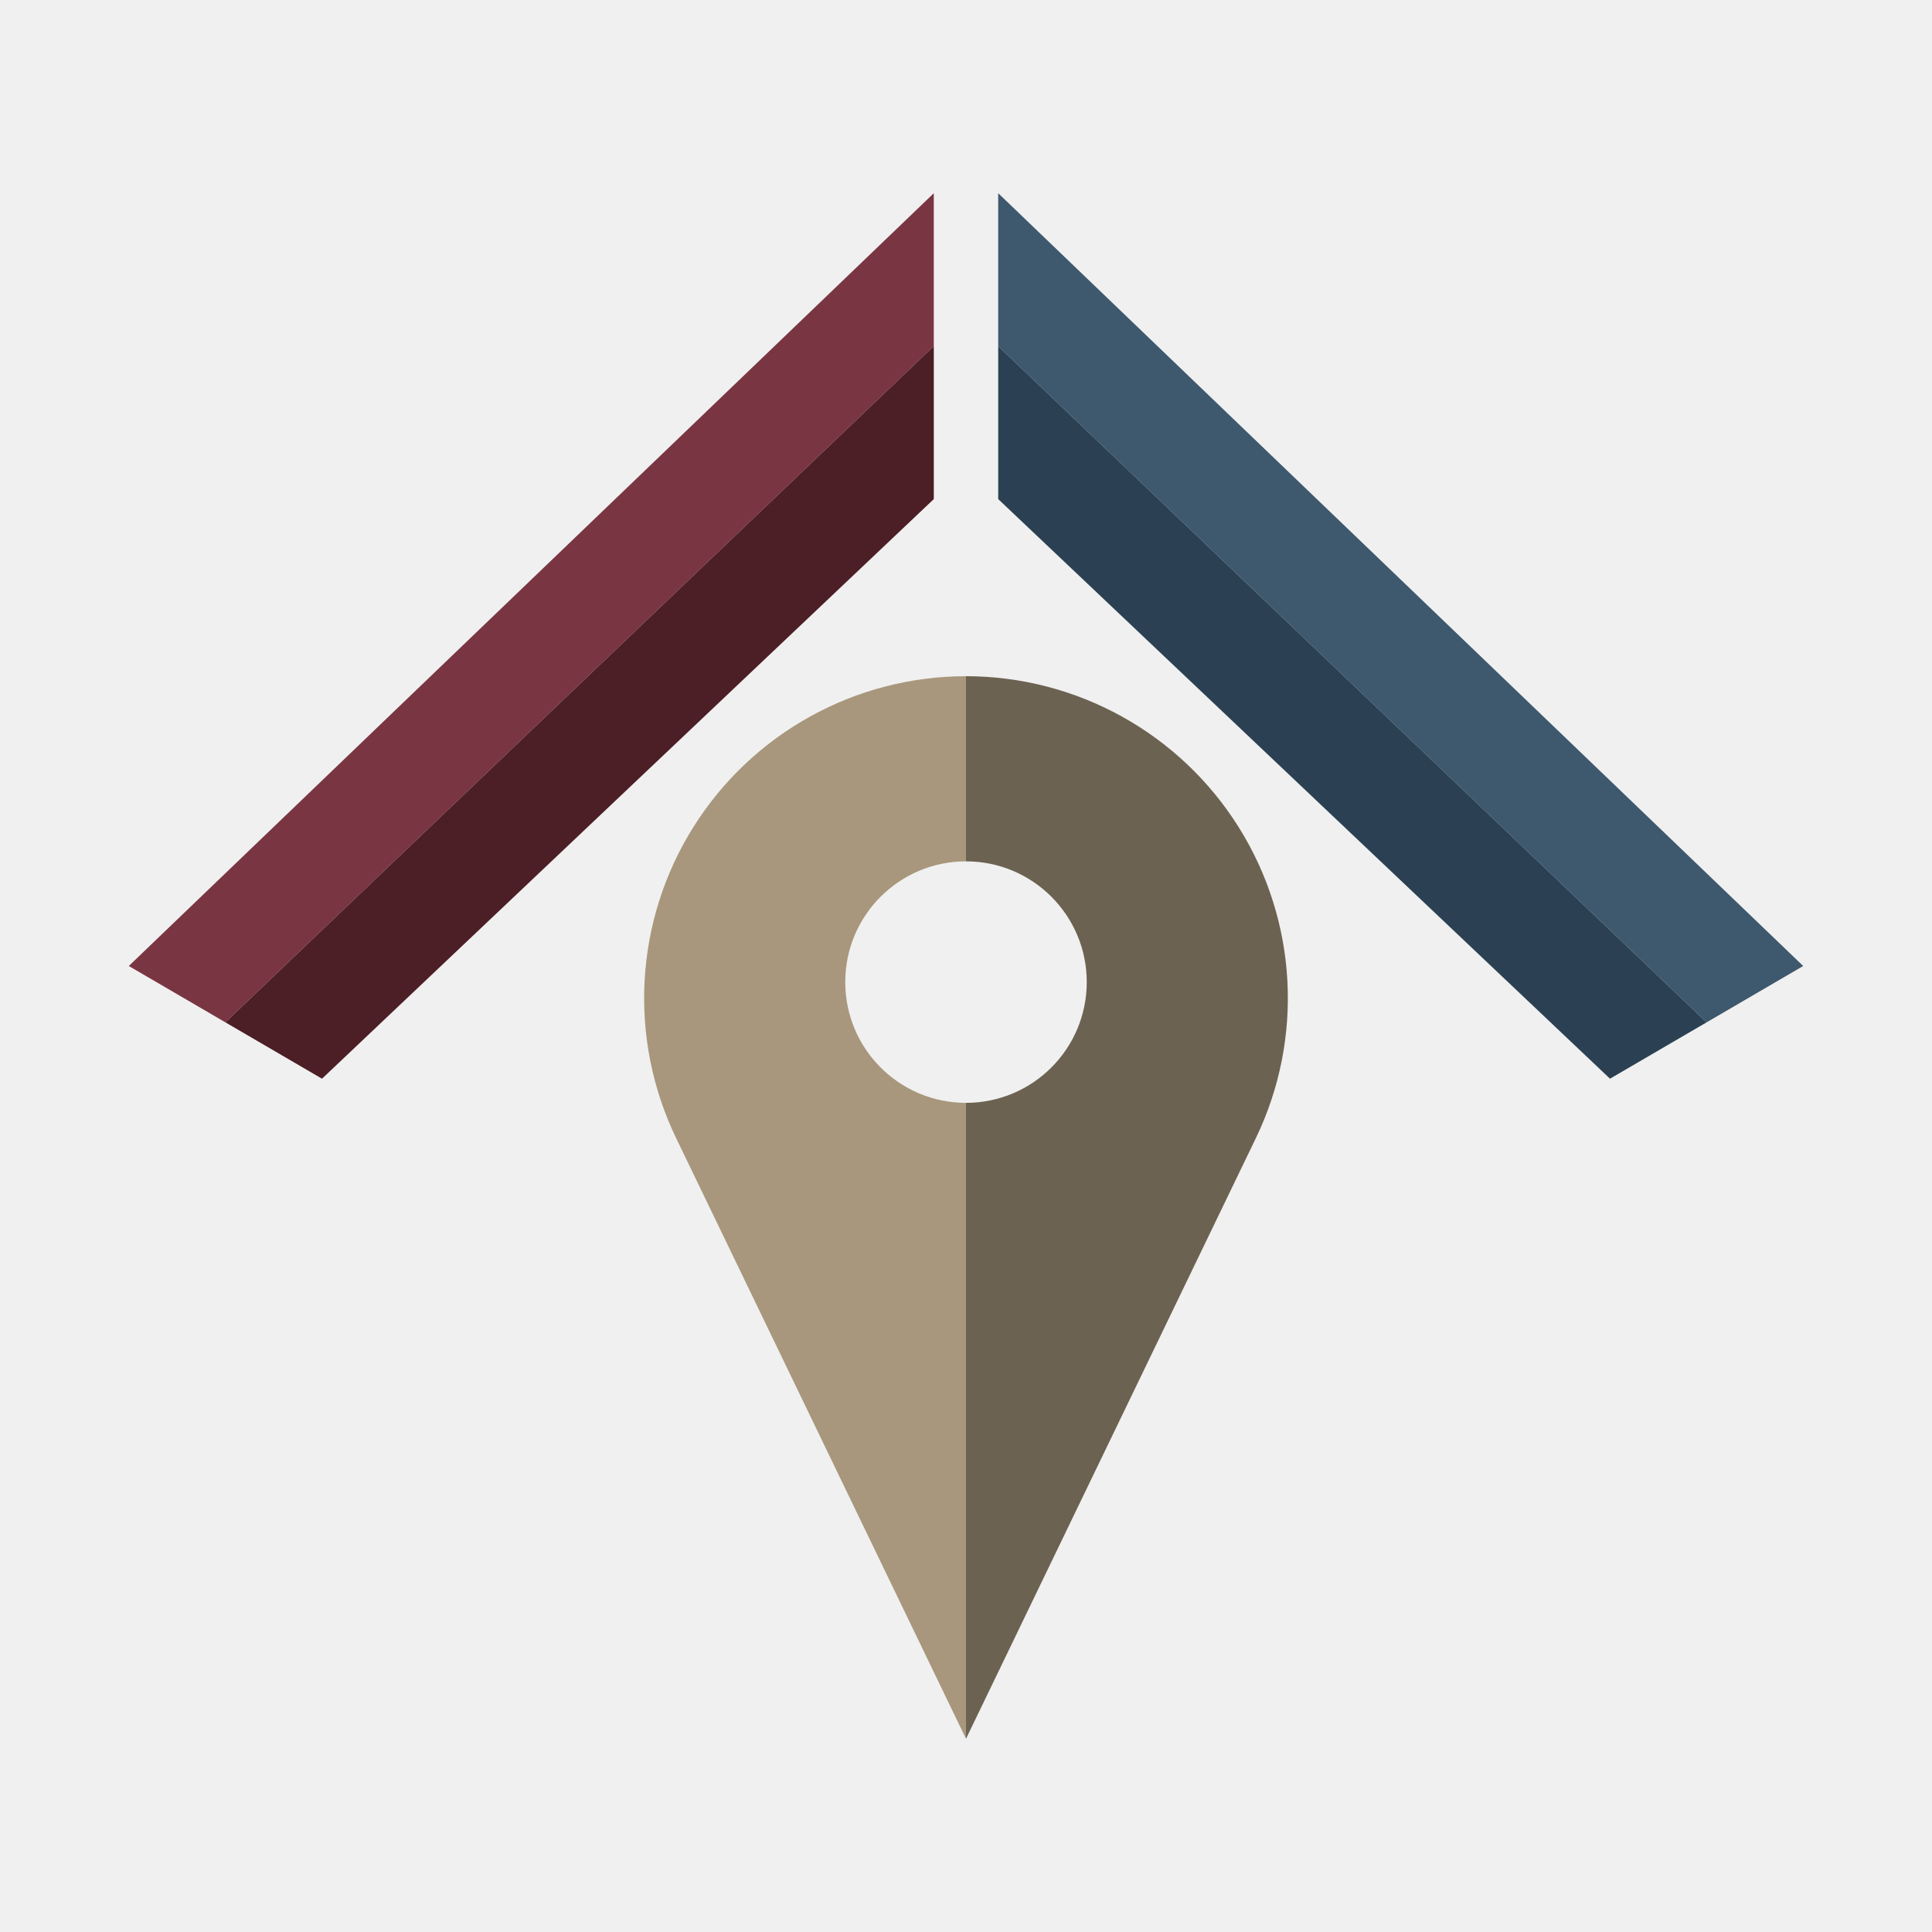
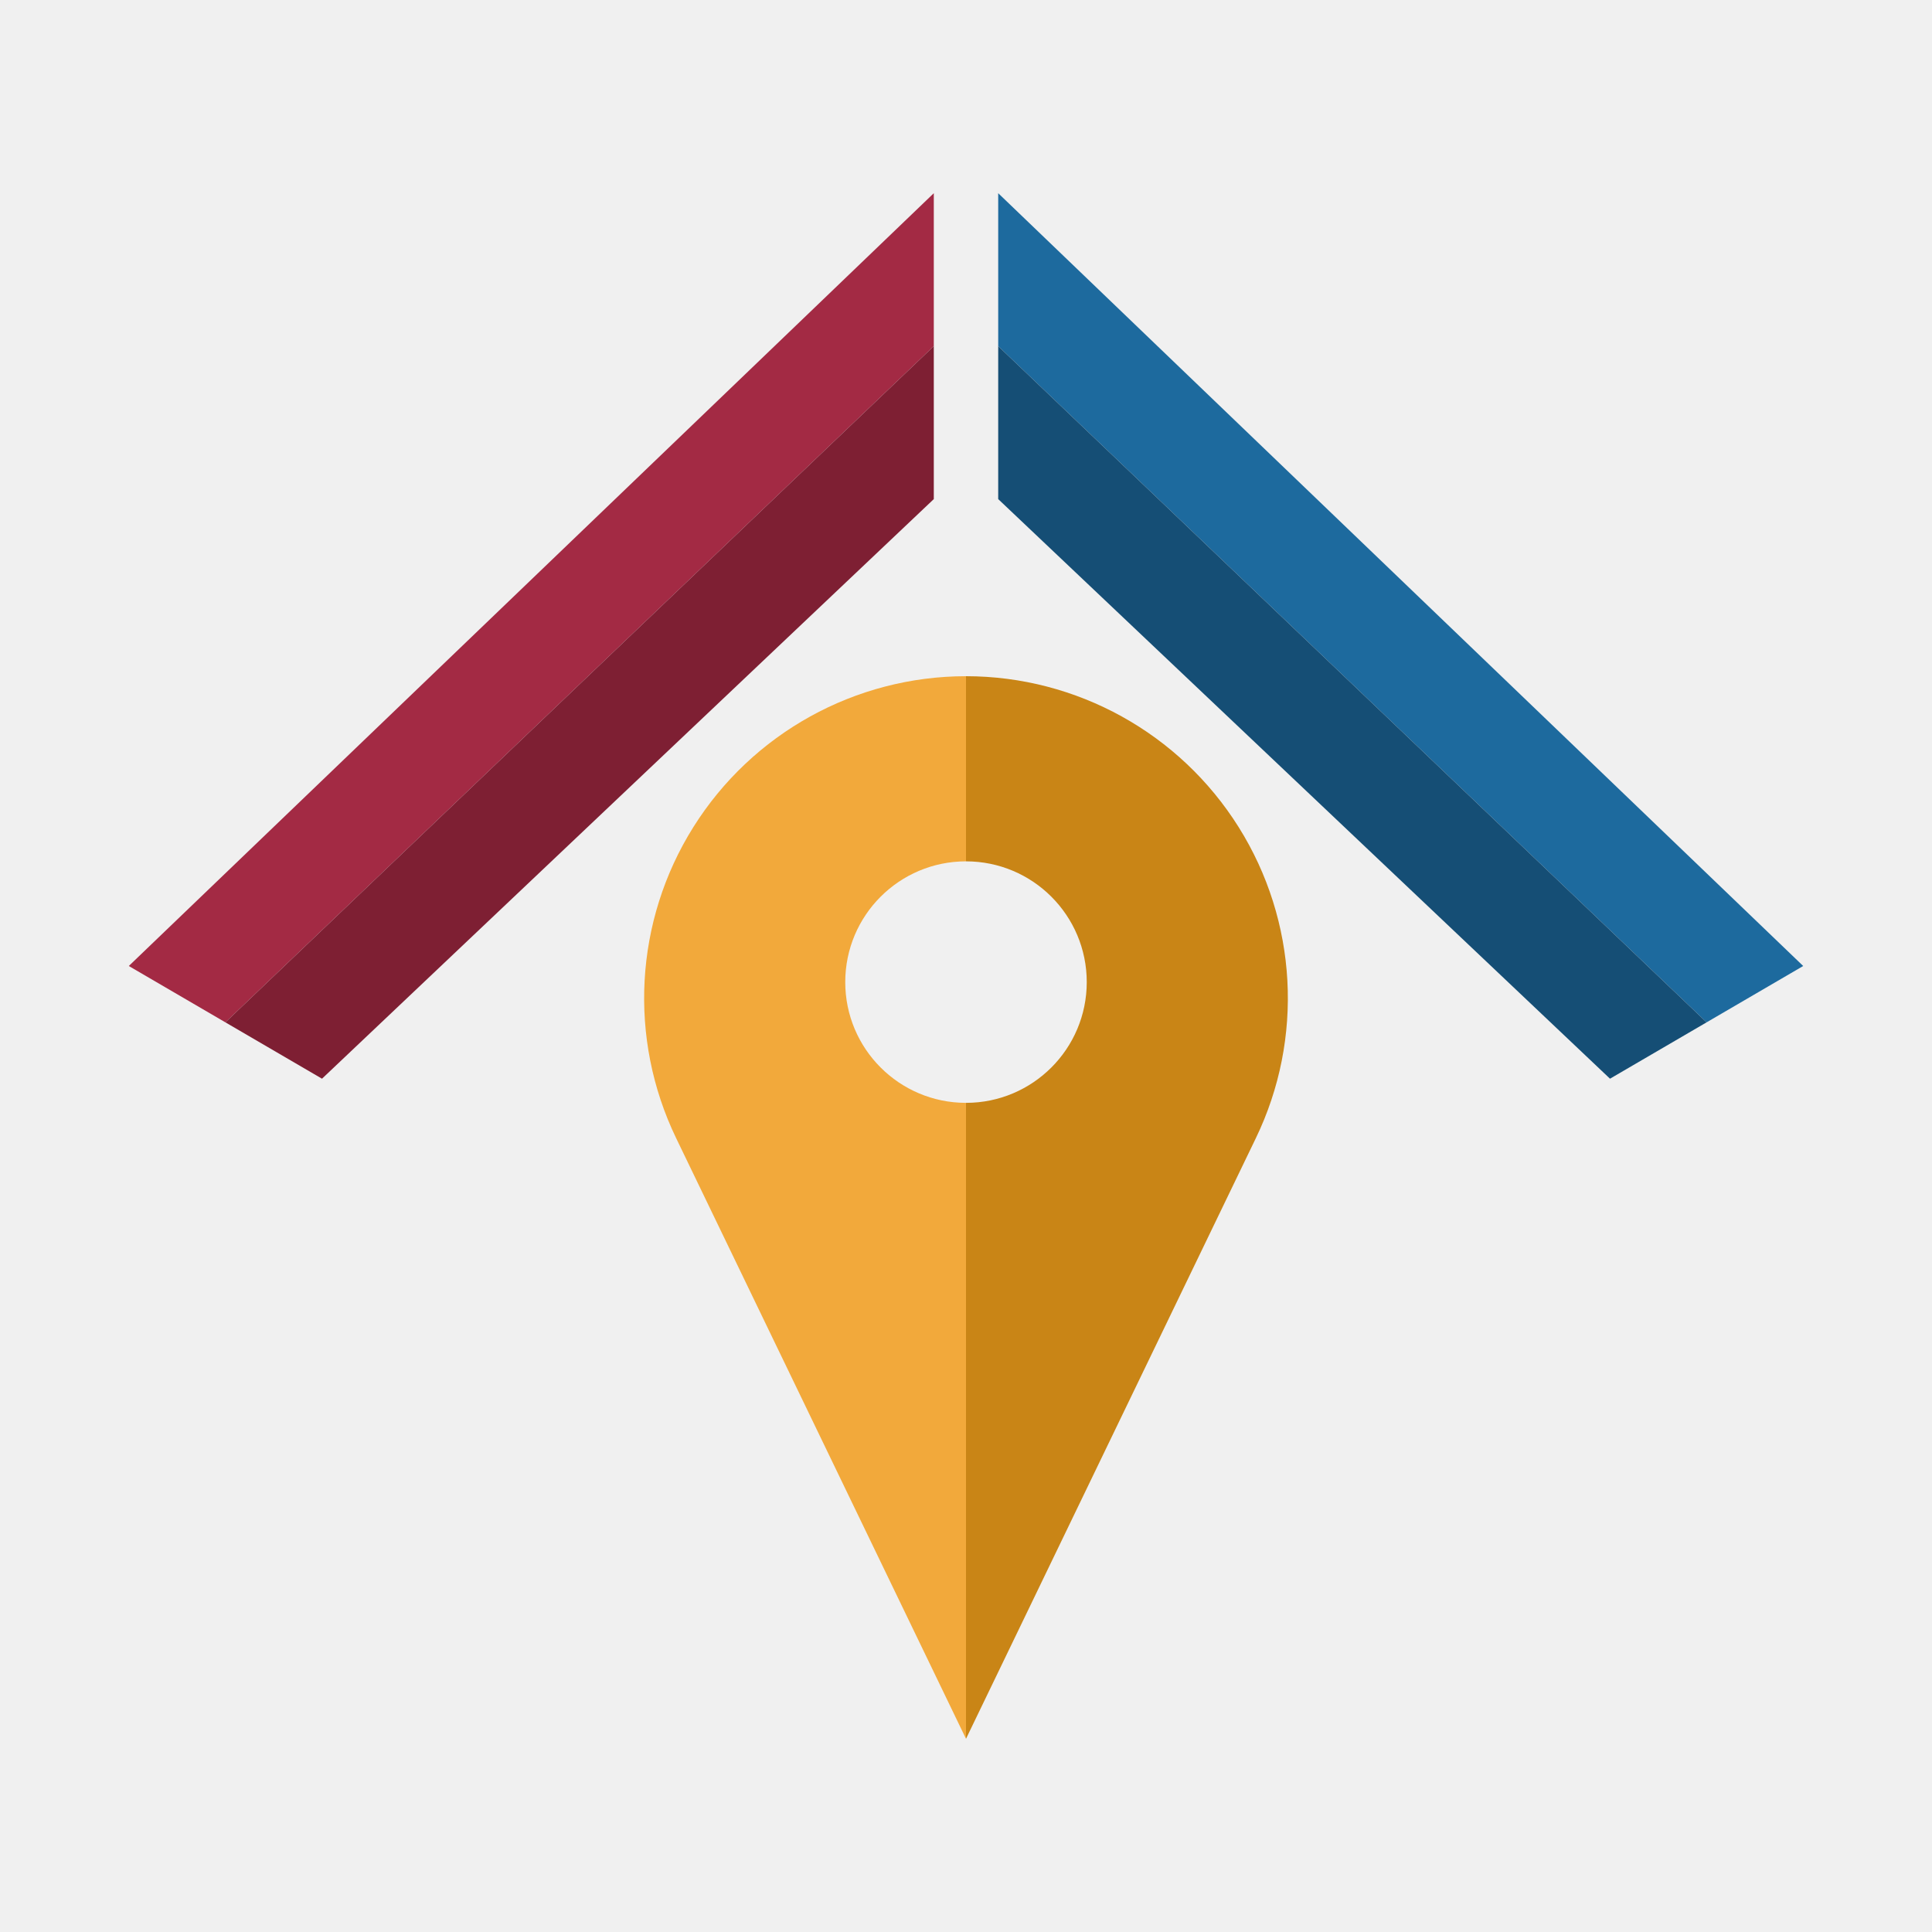
<svg xmlns="http://www.w3.org/2000/svg" viewBox="0 0 120 120" width="120" height="120" role="img" aria-label="AQAR">
-   <polygon points="58,12 8,60 14,63.5 58,21.5" fill="#7A3542" />
-   <polygon points="58,21.5 14,63.5 20,67 58,31" fill="#4C1E25" />
-   <polygon points="62,12 112,60 106,63.5 62,21.5" fill="#3E586E" />
-   <polygon points="62,21.5 106,63.5 100,67 62,31" fill="#2B4153" />
+   <polygon points="58,12 8,60 14,63.5 58,21.5" fill="#A32A44" />
+   <polygon points="58,21.5 14,63.5 20,67 58,31" fill="#7E1F33" />
+   <polygon points="62,12 112,60 106,63.5 62,21.5" fill="#1D6A9E" />
+   <polygon points="62,21.5 106,63.5 100,67 62,31" fill="#154E75" />
  <mask id="pinhole">
    <rect x="0" y="0" width="120" height="120" fill="#fff" />
    <circle cx="60" cy="61" r="7.5" fill="#000" />
  </mask>
  <g mask="url(#pinhole)">
-     <path d="M60,108 L42,70.7 A20,20 0 0 1 60,42 Z" fill="#A8977C" />
-     <path d="M60,108 L60,42 A20,20 0 0 1 78,70.7 Z" fill="#6C6251" />
+     <path d="M60,108 L42,70.7 A20,20 0 0 1 60,42 Z" fill="#F2A93B" />
+     <path d="M60,108 L60,42 A20,20 0 0 1 78,70.7 Z" fill="#C98516" />
  </g>
</svg>
